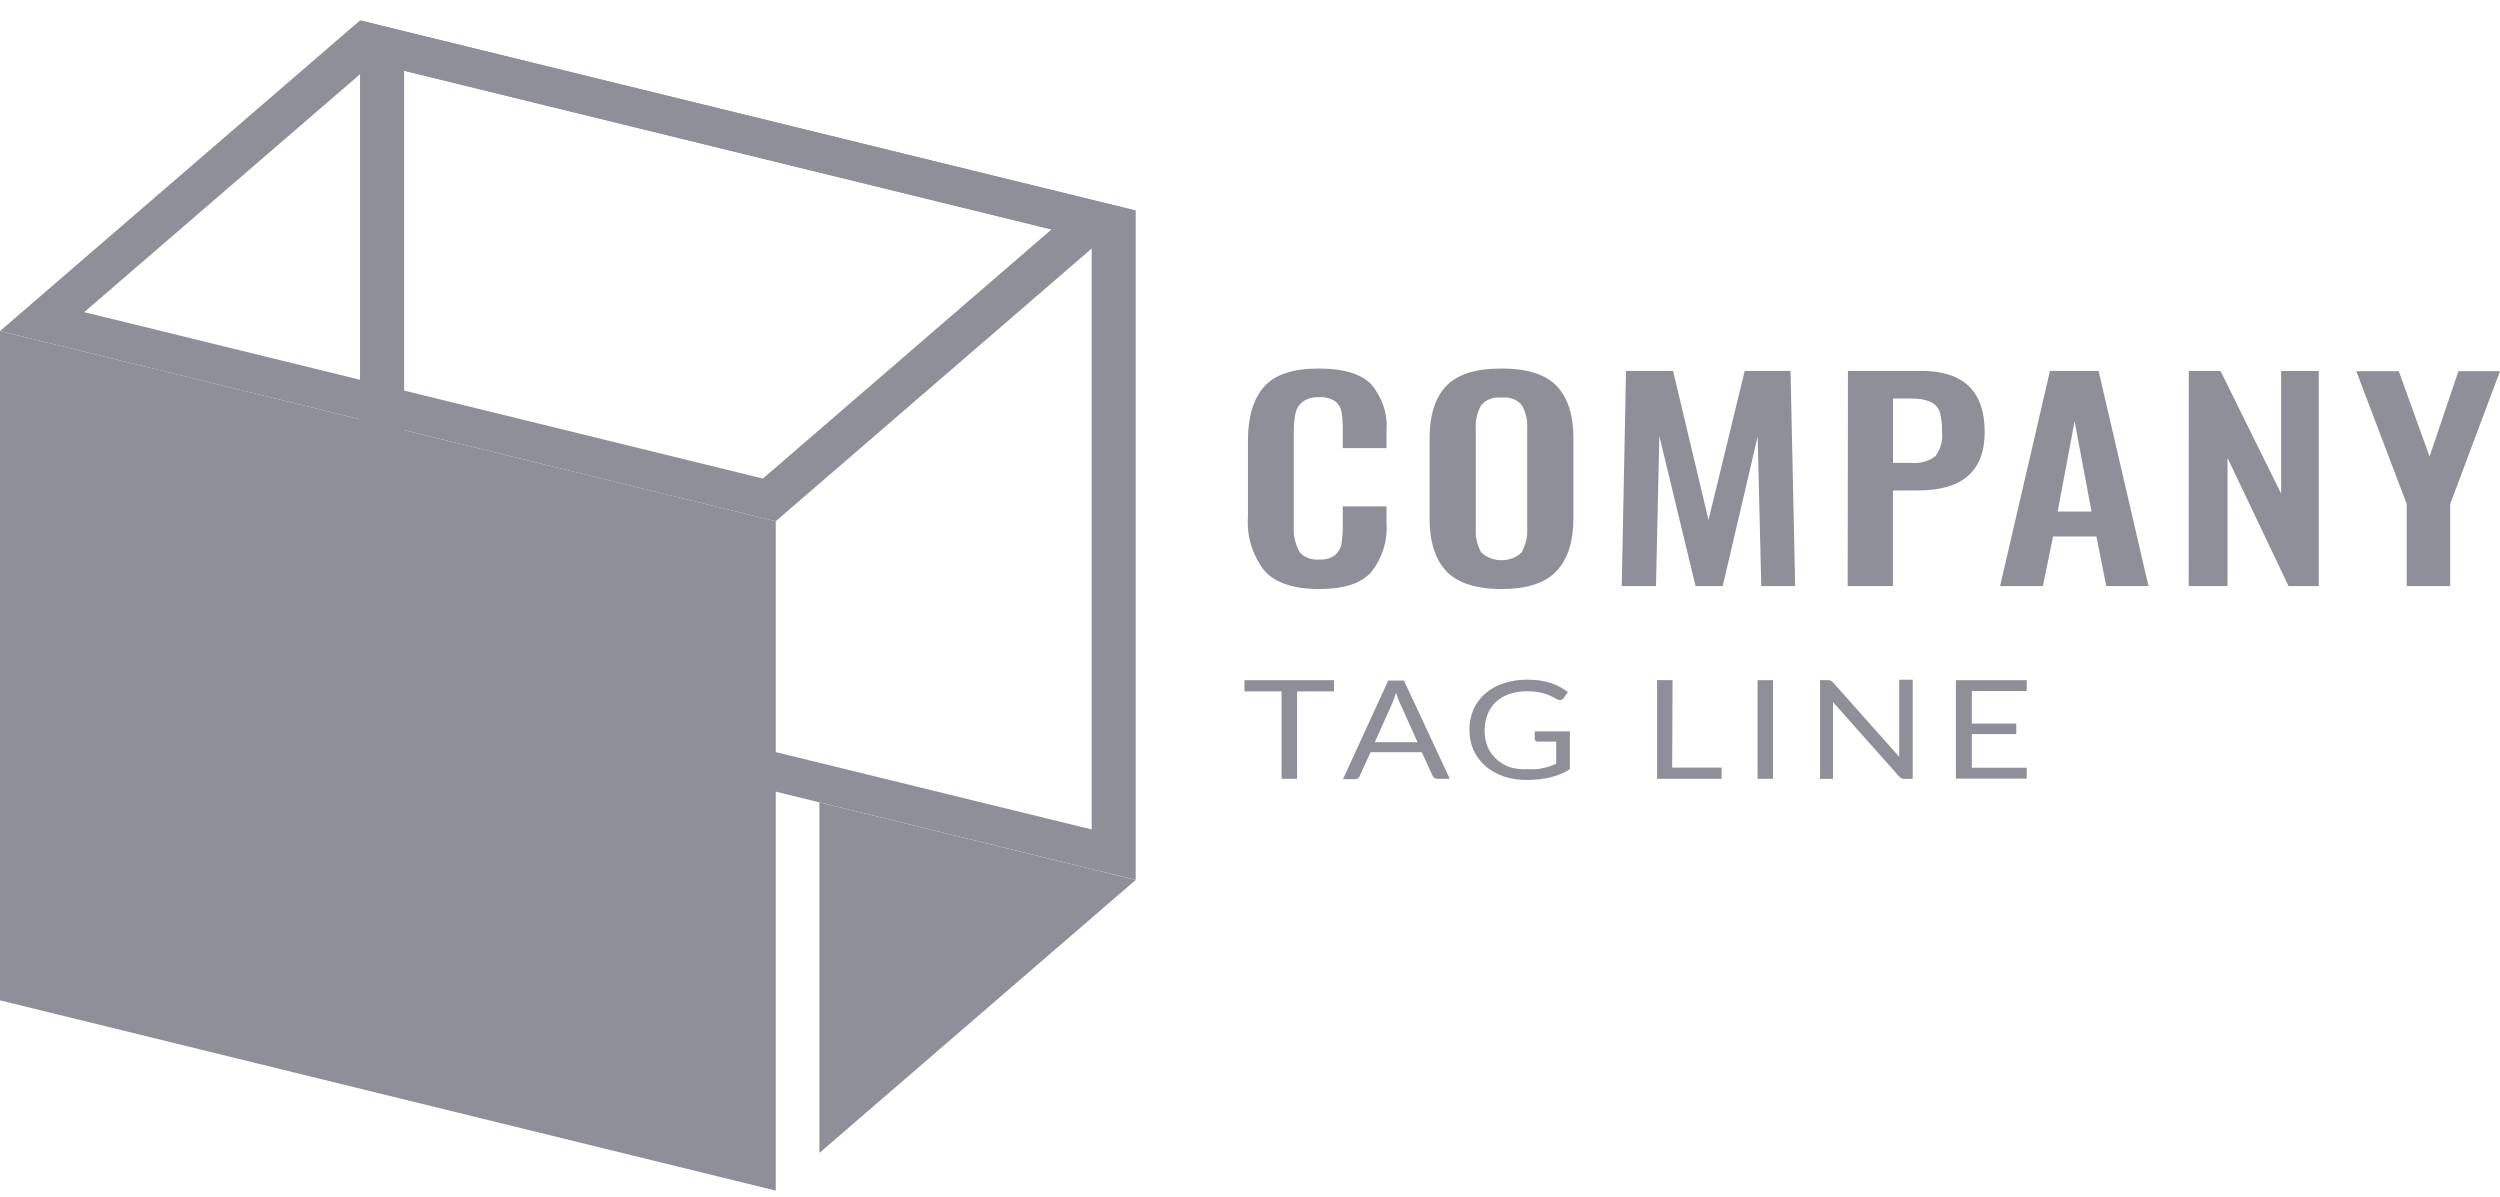
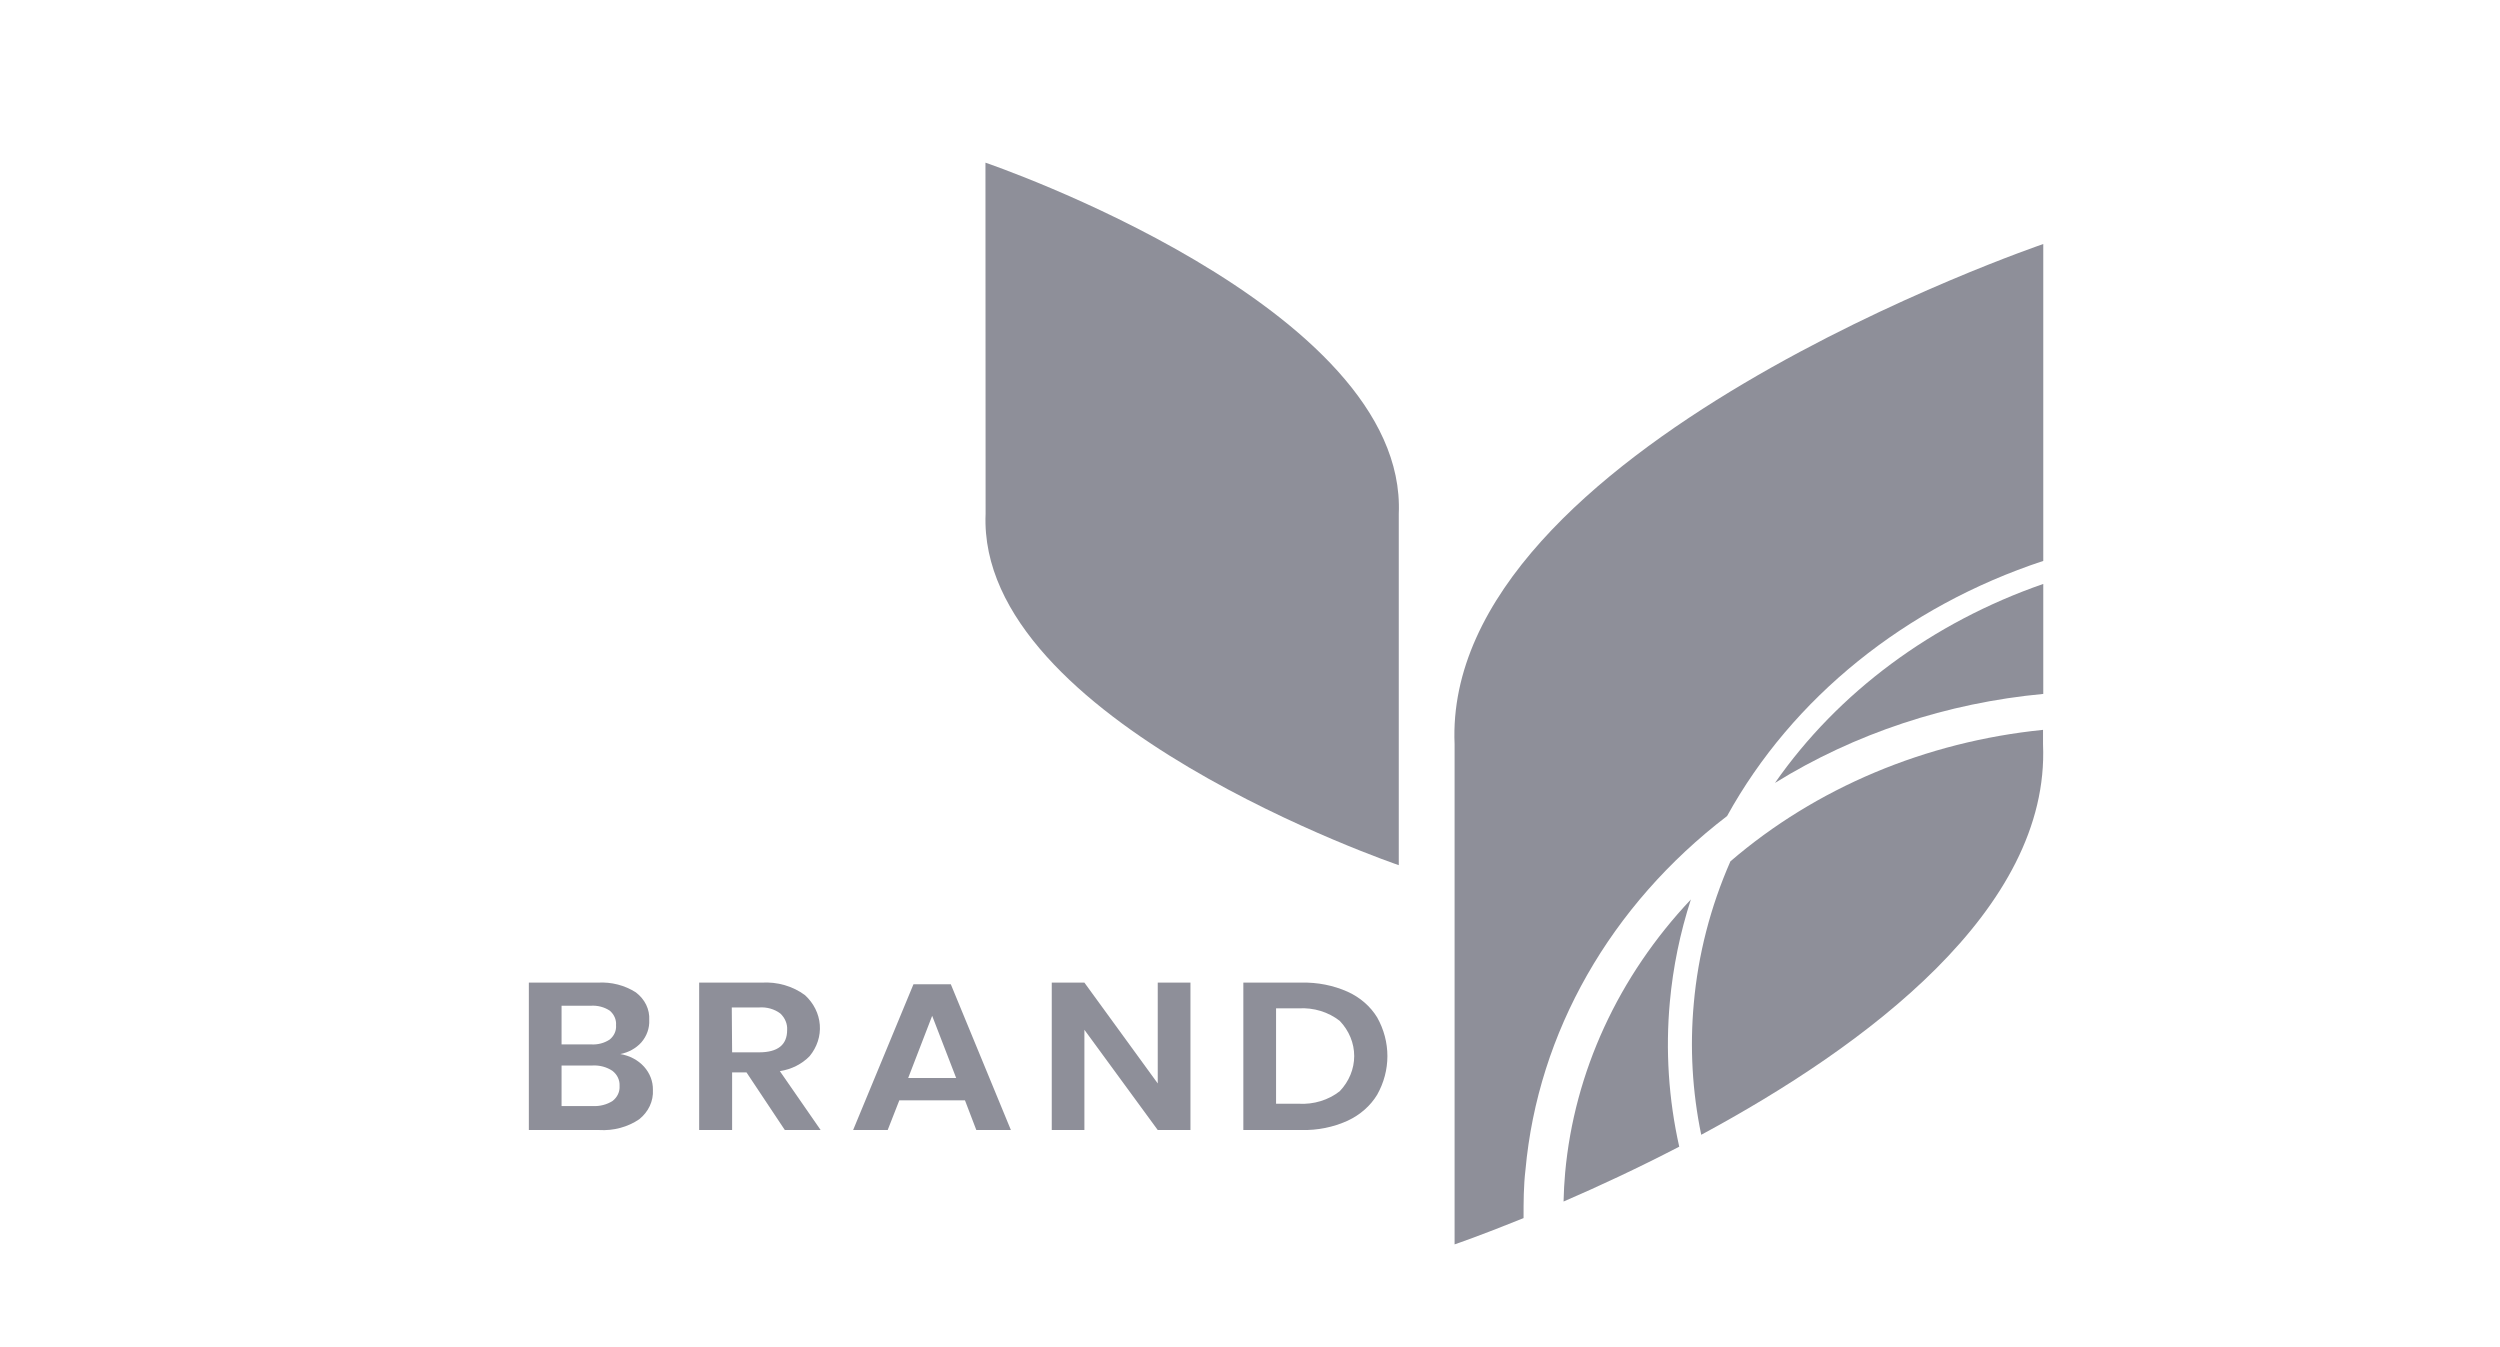
- <svg xmlns="http://www.w3.org/2000/svg" width="94" height="45" viewBox="0 0 94 45" fill="none">
-   <path d="M47.529 21.443C47.085 20.852 46.873 20.154 46.923 19.451V16.563C46.923 15.678 47.124 15.005 47.526 14.545C47.928 14.085 48.618 13.855 49.596 13.857C50.515 13.857 51.168 14.053 51.554 14.445C51.975 14.945 52.179 15.556 52.133 16.172V16.851H50.488V16.164C50.494 15.939 50.478 15.714 50.44 15.491C50.417 15.339 50.334 15.198 50.206 15.091C50.037 14.977 49.824 14.921 49.61 14.936C49.384 14.921 49.161 14.98 48.983 15.1C48.84 15.218 48.744 15.373 48.711 15.541C48.664 15.777 48.642 16.015 48.646 16.255V19.76C48.62 20.098 48.693 20.436 48.857 20.744C48.939 20.848 49.053 20.931 49.185 20.983C49.318 21.034 49.465 21.054 49.61 21.038C49.82 21.053 50.029 20.996 50.192 20.879C50.326 20.764 50.412 20.615 50.437 20.453C50.475 20.221 50.492 19.986 50.488 19.751V19.04H52.133V19.689C52.179 20.332 51.979 20.97 51.564 21.505C51.186 21.934 50.542 22.148 49.596 22.148C48.65 22.148 47.934 21.919 47.529 21.443Z" fill="#8E8F99" />
-   <path d="M54.376 21.473C53.961 21.023 53.753 20.368 53.753 19.501V16.463C53.753 15.605 53.961 14.956 54.376 14.515C54.792 14.075 55.486 13.855 56.46 13.857C57.427 13.857 58.118 14.077 58.533 14.515C58.949 14.956 59.16 15.605 59.16 16.463V19.501C59.16 20.359 58.949 21.017 58.527 21.47C58.104 21.922 57.417 22.148 56.46 22.148C55.503 22.148 54.795 21.919 54.376 21.473ZM57.226 20.744C57.375 20.462 57.443 20.154 57.423 19.845V16.125C57.443 15.822 57.376 15.52 57.229 15.244C57.146 15.138 57.03 15.054 56.894 15.002C56.758 14.95 56.607 14.932 56.46 14.95C56.312 14.932 56.162 14.951 56.025 15.002C55.889 15.054 55.772 15.138 55.687 15.244C55.537 15.519 55.469 15.822 55.49 16.125V19.863C55.469 20.172 55.537 20.48 55.687 20.762C55.783 20.856 55.901 20.932 56.034 20.985C56.167 21.037 56.311 21.063 56.457 21.063C56.602 21.063 56.746 21.037 56.879 20.985C57.012 20.932 57.13 20.856 57.226 20.762V20.744Z" fill="#8E8F99" />
-   <path d="M61.138 13.946H62.908L64.24 19.551L65.601 13.946H67.324L67.498 22.037H66.224L66.088 16.414L64.774 22.037H63.753L62.391 16.393L62.265 22.037H60.978L61.138 13.946Z" fill="#8E8F99" />
-   <path d="M69.483 13.946H72.241C73.829 13.946 74.624 14.712 74.624 16.243C74.624 17.71 73.787 18.443 72.115 18.441H71.175V22.037H69.473L69.483 13.946ZM71.839 17.404C72.007 17.422 72.178 17.409 72.34 17.365C72.501 17.321 72.65 17.247 72.775 17.148C72.97 16.875 73.056 16.554 73.02 16.235C73.029 15.988 73.002 15.741 72.939 15.5C72.914 15.42 72.872 15.344 72.813 15.278C72.755 15.212 72.682 15.157 72.598 15.115C72.362 15.017 72.101 14.973 71.839 14.986H71.178V17.404H71.839Z" fill="#8E8F99" />
-   <path d="M77.079 13.946H78.907L80.783 22.037H79.196L78.825 20.171H77.195L76.813 22.037H75.203L77.079 13.946ZM78.641 19.234L78.005 15.838L77.368 19.234H78.641Z" fill="#8E8F99" />
-   <path d="M82.298 13.946H83.49L85.771 18.561V13.946H87.184V22.037H86.05L83.755 17.219V22.037H82.295L82.298 13.946Z" fill="#8E8F99" />
-   <path d="M90.493 18.952L88.597 13.957H90.194L91.351 17.165L92.437 13.957H94L92.127 18.952V22.036H90.493V18.952Z" fill="#8E8F99" />
-   <path d="M50.158 25.574V25.997H48.769V29.284H48.187V25.997H46.791V25.574H50.158Z" fill="#8E8F99" />
-   <path d="M54.512 29.284H54.063C54.017 29.287 53.972 29.274 53.937 29.249C53.903 29.228 53.877 29.198 53.862 29.164L53.46 28.283H51.533L51.131 29.164C51.12 29.201 51.099 29.235 51.07 29.264C51.035 29.288 50.99 29.301 50.944 29.299H50.495L52.197 25.589H52.789L54.512 29.284ZM51.693 27.907H53.3L52.619 26.397C52.569 26.282 52.527 26.166 52.493 26.047C52.469 26.117 52.449 26.185 52.429 26.244L52.367 26.4L51.693 27.907Z" fill="#8E8F99" />
-   <path d="M57.447 28.92C57.554 28.925 57.661 28.925 57.767 28.92C57.859 28.912 57.95 28.897 58.04 28.876C58.123 28.858 58.205 28.836 58.285 28.808C58.36 28.782 58.435 28.75 58.513 28.717V27.883H57.832C57.815 27.884 57.798 27.882 57.782 27.877C57.767 27.872 57.752 27.864 57.74 27.854C57.729 27.845 57.72 27.835 57.714 27.823C57.708 27.811 57.705 27.799 57.706 27.786V27.501H59.027V28.923C58.919 28.99 58.805 29.049 58.687 29.099C58.565 29.151 58.439 29.193 58.309 29.226C58.169 29.261 58.027 29.287 57.883 29.302C57.718 29.318 57.552 29.326 57.386 29.326C57.092 29.328 56.801 29.281 56.528 29.188C56.273 29.099 56.041 28.967 55.847 28.8C55.657 28.631 55.508 28.431 55.408 28.212C55.3 27.966 55.247 27.705 55.251 27.442C55.248 27.178 55.3 26.915 55.404 26.667C55.502 26.447 55.652 26.247 55.844 26.079C56.038 25.912 56.27 25.781 56.525 25.694C56.816 25.599 57.126 25.553 57.437 25.556C57.596 25.556 57.754 25.567 57.91 25.588C58.049 25.608 58.184 25.639 58.315 25.682C58.434 25.721 58.549 25.77 58.656 25.829C58.76 25.887 58.859 25.952 58.952 26.023L58.789 26.252C58.776 26.273 58.757 26.291 58.733 26.303C58.71 26.316 58.683 26.322 58.656 26.323C58.618 26.322 58.582 26.312 58.55 26.293C58.499 26.27 58.445 26.241 58.383 26.205C58.311 26.166 58.235 26.133 58.155 26.105C58.054 26.07 57.949 26.043 57.842 26.023C57.7 26 57.555 25.99 57.41 25.991C57.185 25.989 56.962 26.024 56.753 26.094C56.563 26.159 56.392 26.259 56.252 26.387C56.111 26.521 56.003 26.678 55.935 26.849C55.783 27.251 55.783 27.684 55.935 28.086C56.01 28.26 56.126 28.419 56.276 28.553C56.416 28.68 56.585 28.78 56.773 28.847C56.99 28.911 57.219 28.936 57.447 28.92Z" fill="#8E8F99" />
-   <path d="M62.874 28.861H64.733V29.284H62.306V25.574H62.888L62.874 28.861Z" fill="#8E8F99" />
-   <path d="M66.667 29.284H66.085V25.574H66.667V29.284Z" fill="#8E8F99" />
-   <path d="M68.832 25.591C68.867 25.608 68.897 25.631 68.921 25.659L71.41 28.456C71.406 28.412 71.406 28.368 71.41 28.324C71.41 28.283 71.41 28.241 71.41 28.203V25.559H71.917V29.285H71.624C71.581 29.288 71.537 29.28 71.498 29.264C71.463 29.245 71.432 29.221 71.406 29.193L68.921 26.399C68.921 26.443 68.921 26.485 68.921 26.526C68.921 26.567 68.921 26.605 68.921 26.64V29.285H68.434V25.574H68.737C68.77 25.574 68.802 25.58 68.832 25.591Z" fill="#8E8F99" />
-   <path d="M76.204 25.574V25.982H74.141V27.207H75.812V27.601H74.141V28.867H76.204V29.275H73.541V25.574H76.204Z" fill="#8E8F99" />
-   <path d="M15.195 2.659L41.047 8.993V31.188L15.195 24.857V2.659ZM13.537 0.767V25.935L42.702 33.083V7.917L13.537 0.767Z" fill="#8E8F99" />
-   <path d="M29.168 44.767L0 37.613V12.447L29.168 19.598V44.767Z" fill="#8E8F99" />
-   <path d="M14.021 2.374L39.535 8.628L28.684 17.994L3.166 11.736L14.021 2.374ZM13.537 0.767L0 12.447L29.168 19.598L42.702 7.917L13.537 0.767Z" fill="#8E8F99" />
-   <path d="M30.809 43.351L42.702 33.086L30.809 30.169V43.351Z" fill="#8E8F99" />
+ <svg xmlns="http://www.w3.org/2000/svg" width="104" height="56" viewBox="0 0 104 56" fill="none">
+   <path d="M26.792 44.373C27.037 44.647 27.168 44.989 27.161 45.341C27.174 45.57 27.129 45.799 27.03 46.011C26.931 46.222 26.78 46.411 26.589 46.563C26.112 46.887 25.521 47.046 24.925 47.009H22V40.877H24.865C25.431 40.843 25.992 40.987 26.453 41.284C26.637 41.424 26.784 41.6 26.881 41.799C26.977 41.998 27.021 42.215 27.008 42.432C27.025 42.77 26.907 43.103 26.675 43.369C26.453 43.613 26.146 43.782 25.804 43.849C26.192 43.913 26.542 44.098 26.792 44.373ZM23.361 43.447H24.586C24.864 43.466 25.14 43.394 25.364 43.244C25.456 43.169 25.528 43.075 25.573 42.972C25.619 42.868 25.637 42.756 25.627 42.645C25.636 42.533 25.617 42.422 25.572 42.319C25.527 42.215 25.457 42.122 25.368 42.045C25.137 41.891 24.852 41.818 24.566 41.839H23.361V43.447ZM25.484 45.799C25.582 45.722 25.66 45.626 25.71 45.518C25.76 45.41 25.782 45.293 25.774 45.176C25.781 45.058 25.758 44.939 25.707 44.83C25.656 44.721 25.577 44.624 25.477 44.547C25.238 44.387 24.943 44.308 24.645 44.325H23.361V46.012H24.662C24.955 46.027 25.245 45.952 25.484 45.799Z" fill="#8E8F99" />
+   <path d="M32.649 47.009L31.055 44.613H30.456V47.009H29.085V40.877H31.68C32.335 40.836 32.981 41.022 33.487 41.398C33.85 41.731 34.069 42.17 34.104 42.635C34.14 43.1 33.989 43.561 33.68 43.936C33.36 44.266 32.923 44.486 32.442 44.559L34.139 47.009H32.649ZM30.456 43.777H31.577C32.356 43.777 32.745 43.467 32.745 42.848C32.753 42.722 32.732 42.595 32.682 42.477C32.633 42.358 32.557 42.25 32.459 42.159C32.213 41.975 31.896 41.886 31.577 41.91H30.442L30.456 43.777Z" fill="#8E8F99" />
+   <path d="M40.143 45.775H37.411L36.928 47.009H35.49L38 40.946H39.554L42.053 47.009H40.615L40.143 45.775ZM39.777 44.846L38.778 42.258L37.78 44.846H39.777Z" fill="#8E8F99" />
+   <path d="M49.523 47.009H48.162L45.111 42.839V47.009H43.753V40.877H45.111L48.162 45.071V40.877H49.523V47.009Z" fill="#8E8F99" />
+   <path d="M57.29 45.541C57.009 46.005 56.58 46.381 56.059 46.623C55.467 46.892 54.809 47.025 54.146 47.009H51.723V40.877H54.146C54.808 40.861 55.465 40.991 56.059 41.255C56.58 41.491 57.009 41.864 57.29 42.324C57.57 42.823 57.716 43.374 57.716 43.933C57.716 44.492 57.57 45.043 57.29 45.541ZM55.733 45.395C56.121 44.987 56.335 44.468 56.335 43.931C56.335 43.394 56.121 42.875 55.733 42.468C55.263 42.099 54.651 41.911 54.029 41.947H53.084V45.916H54.029C54.651 45.951 55.263 45.764 55.733 45.395Z" fill="#8E8F99" />
+   <path d="M40.995 6.767C40.995 6.767 58.561 12.737 58.189 21.377V35.991C58.189 35.991 40.635 30.017 41.001 21.377L40.995 6.767Z" fill="#8E8F99" />
+   <path d="M73.839 32.569C77.156 30.514 80.994 29.241 85 28.867V24.292C80.384 25.893 76.469 28.797 73.839 32.569Z" fill="#8E8F99" />
+   <path d="M71.846 33.948C74.561 29.025 79.269 25.227 85 23.334V10.152C85 10.152 59.982 18.657 60.511 30.961V51.767C60.511 51.767 61.626 51.386 63.38 50.673C63.38 50.008 63.38 49.337 63.46 48.663C63.978 42.951 66.994 37.658 71.846 33.948Z" fill="#8E8F99" />
+   <path d="M69.466 41.677C69.598 40.234 69.891 38.807 70.341 37.417C67.32 40.621 65.491 44.597 65.11 48.786C65.074 49.181 65.054 49.577 65.044 49.984C66.465 49.37 68.119 48.603 69.856 47.702C69.412 45.72 69.281 43.692 69.466 41.677Z" fill="#8E8F99" />
+   <path d="M70.461 41.752C70.295 43.575 70.399 45.409 70.771 47.207C77.606 43.525 85.286 37.836 84.99 30.961V30.362C80.107 30.854 75.538 32.776 71.985 35.832C71.154 37.726 70.64 39.721 70.461 41.752Z" fill="#8E8F99" />
</svg>
